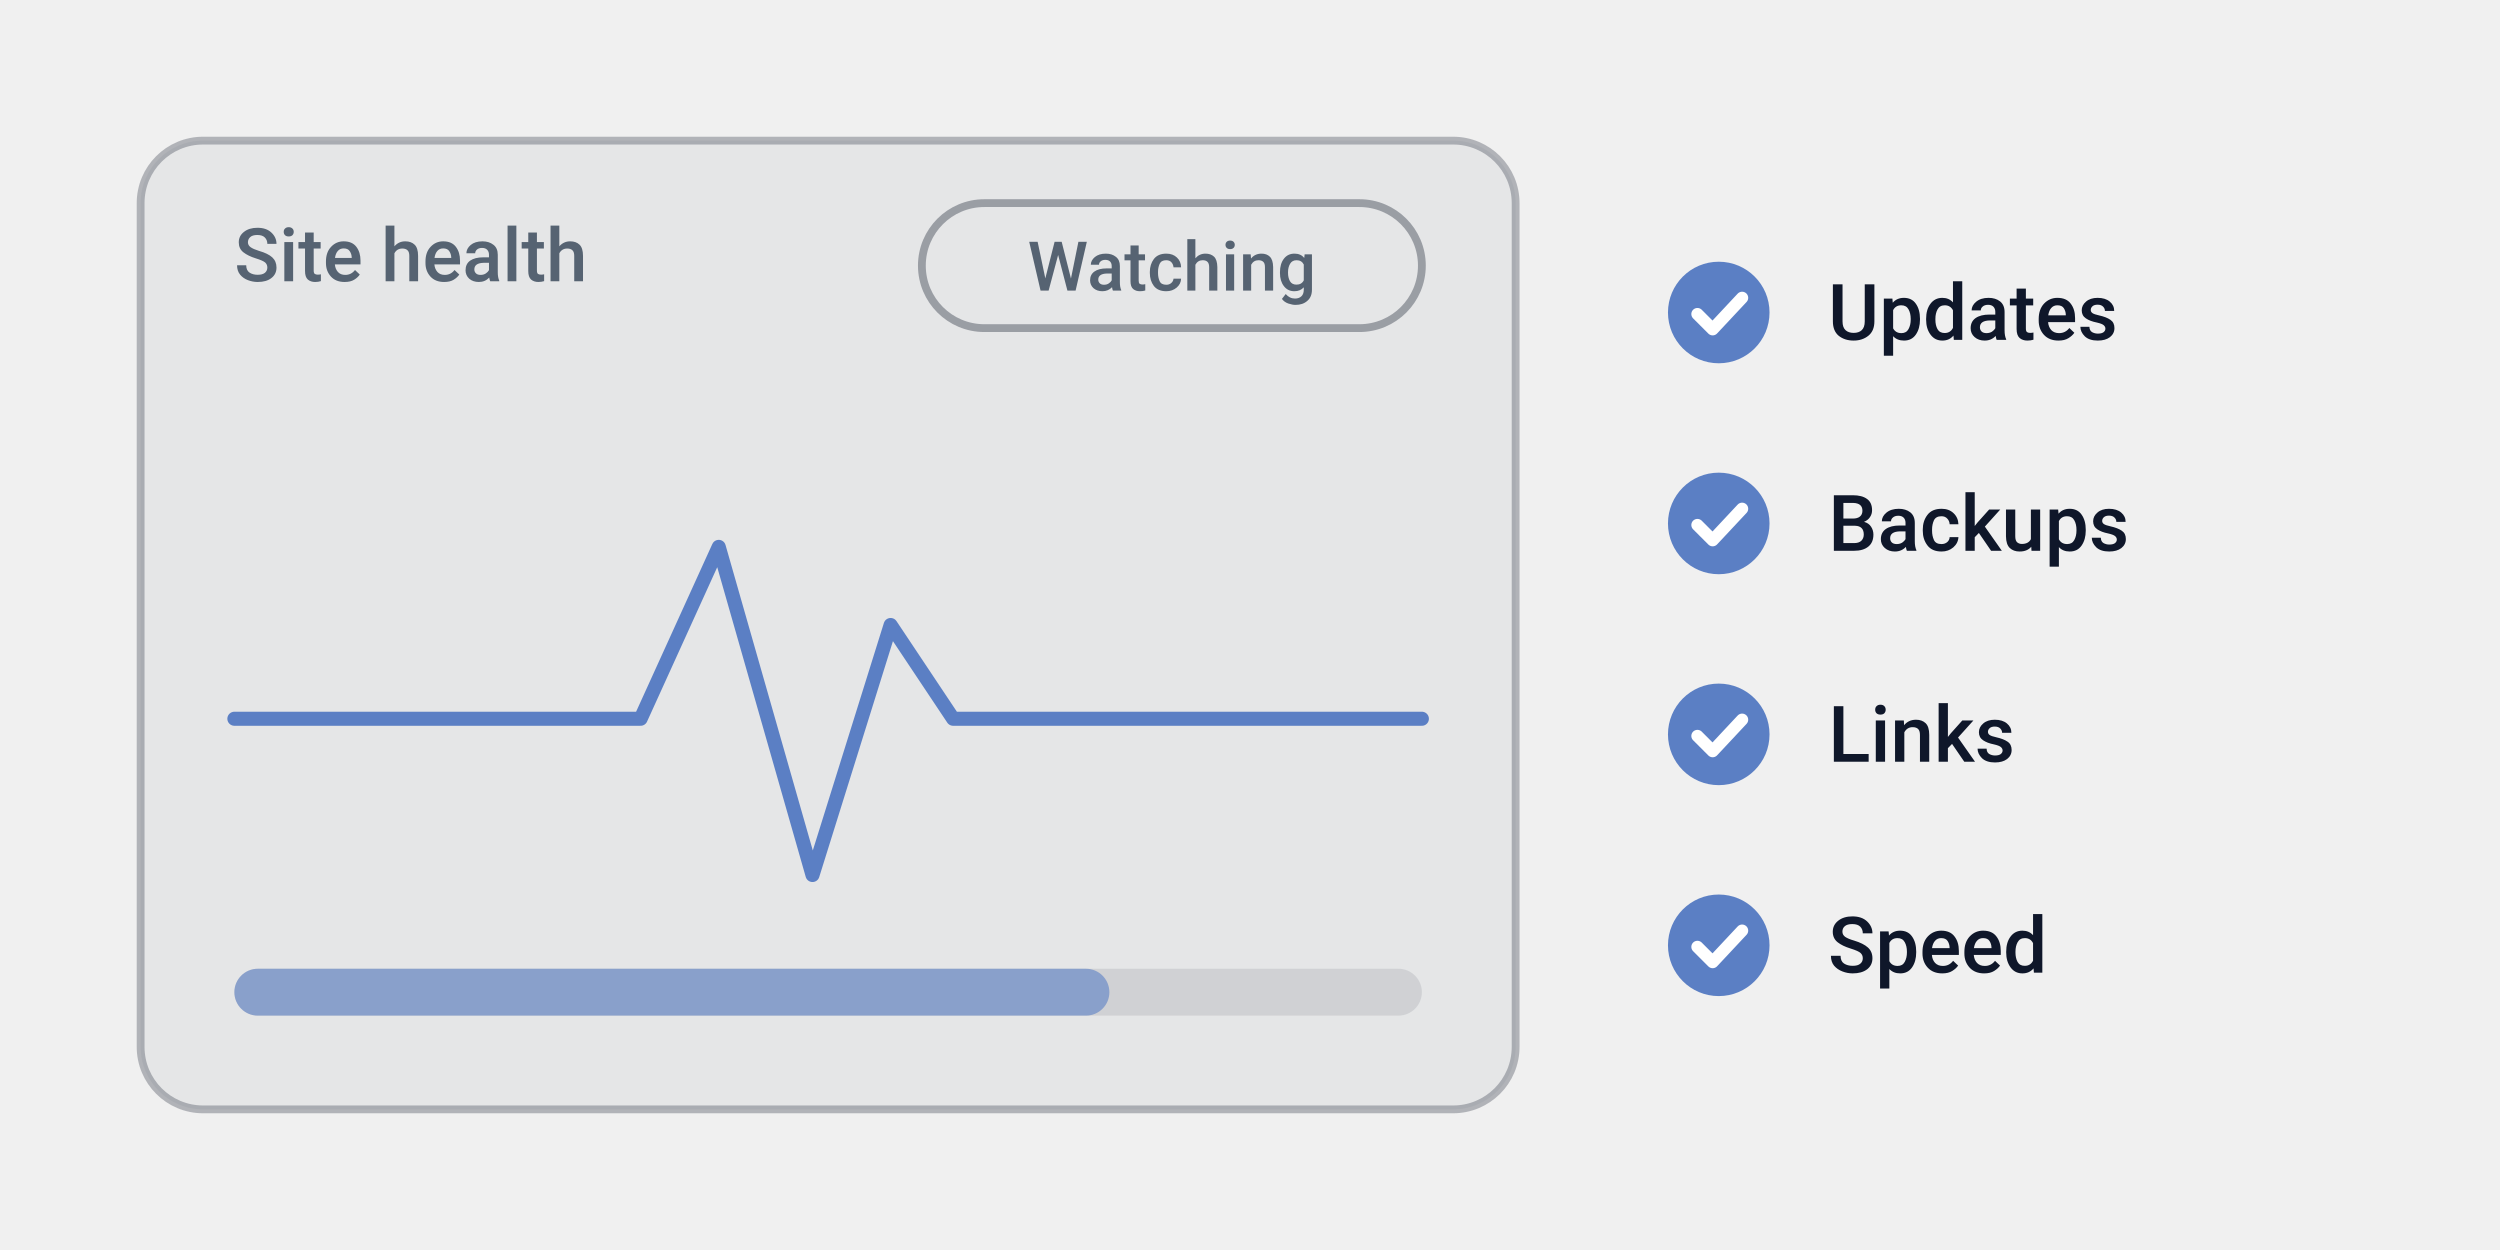
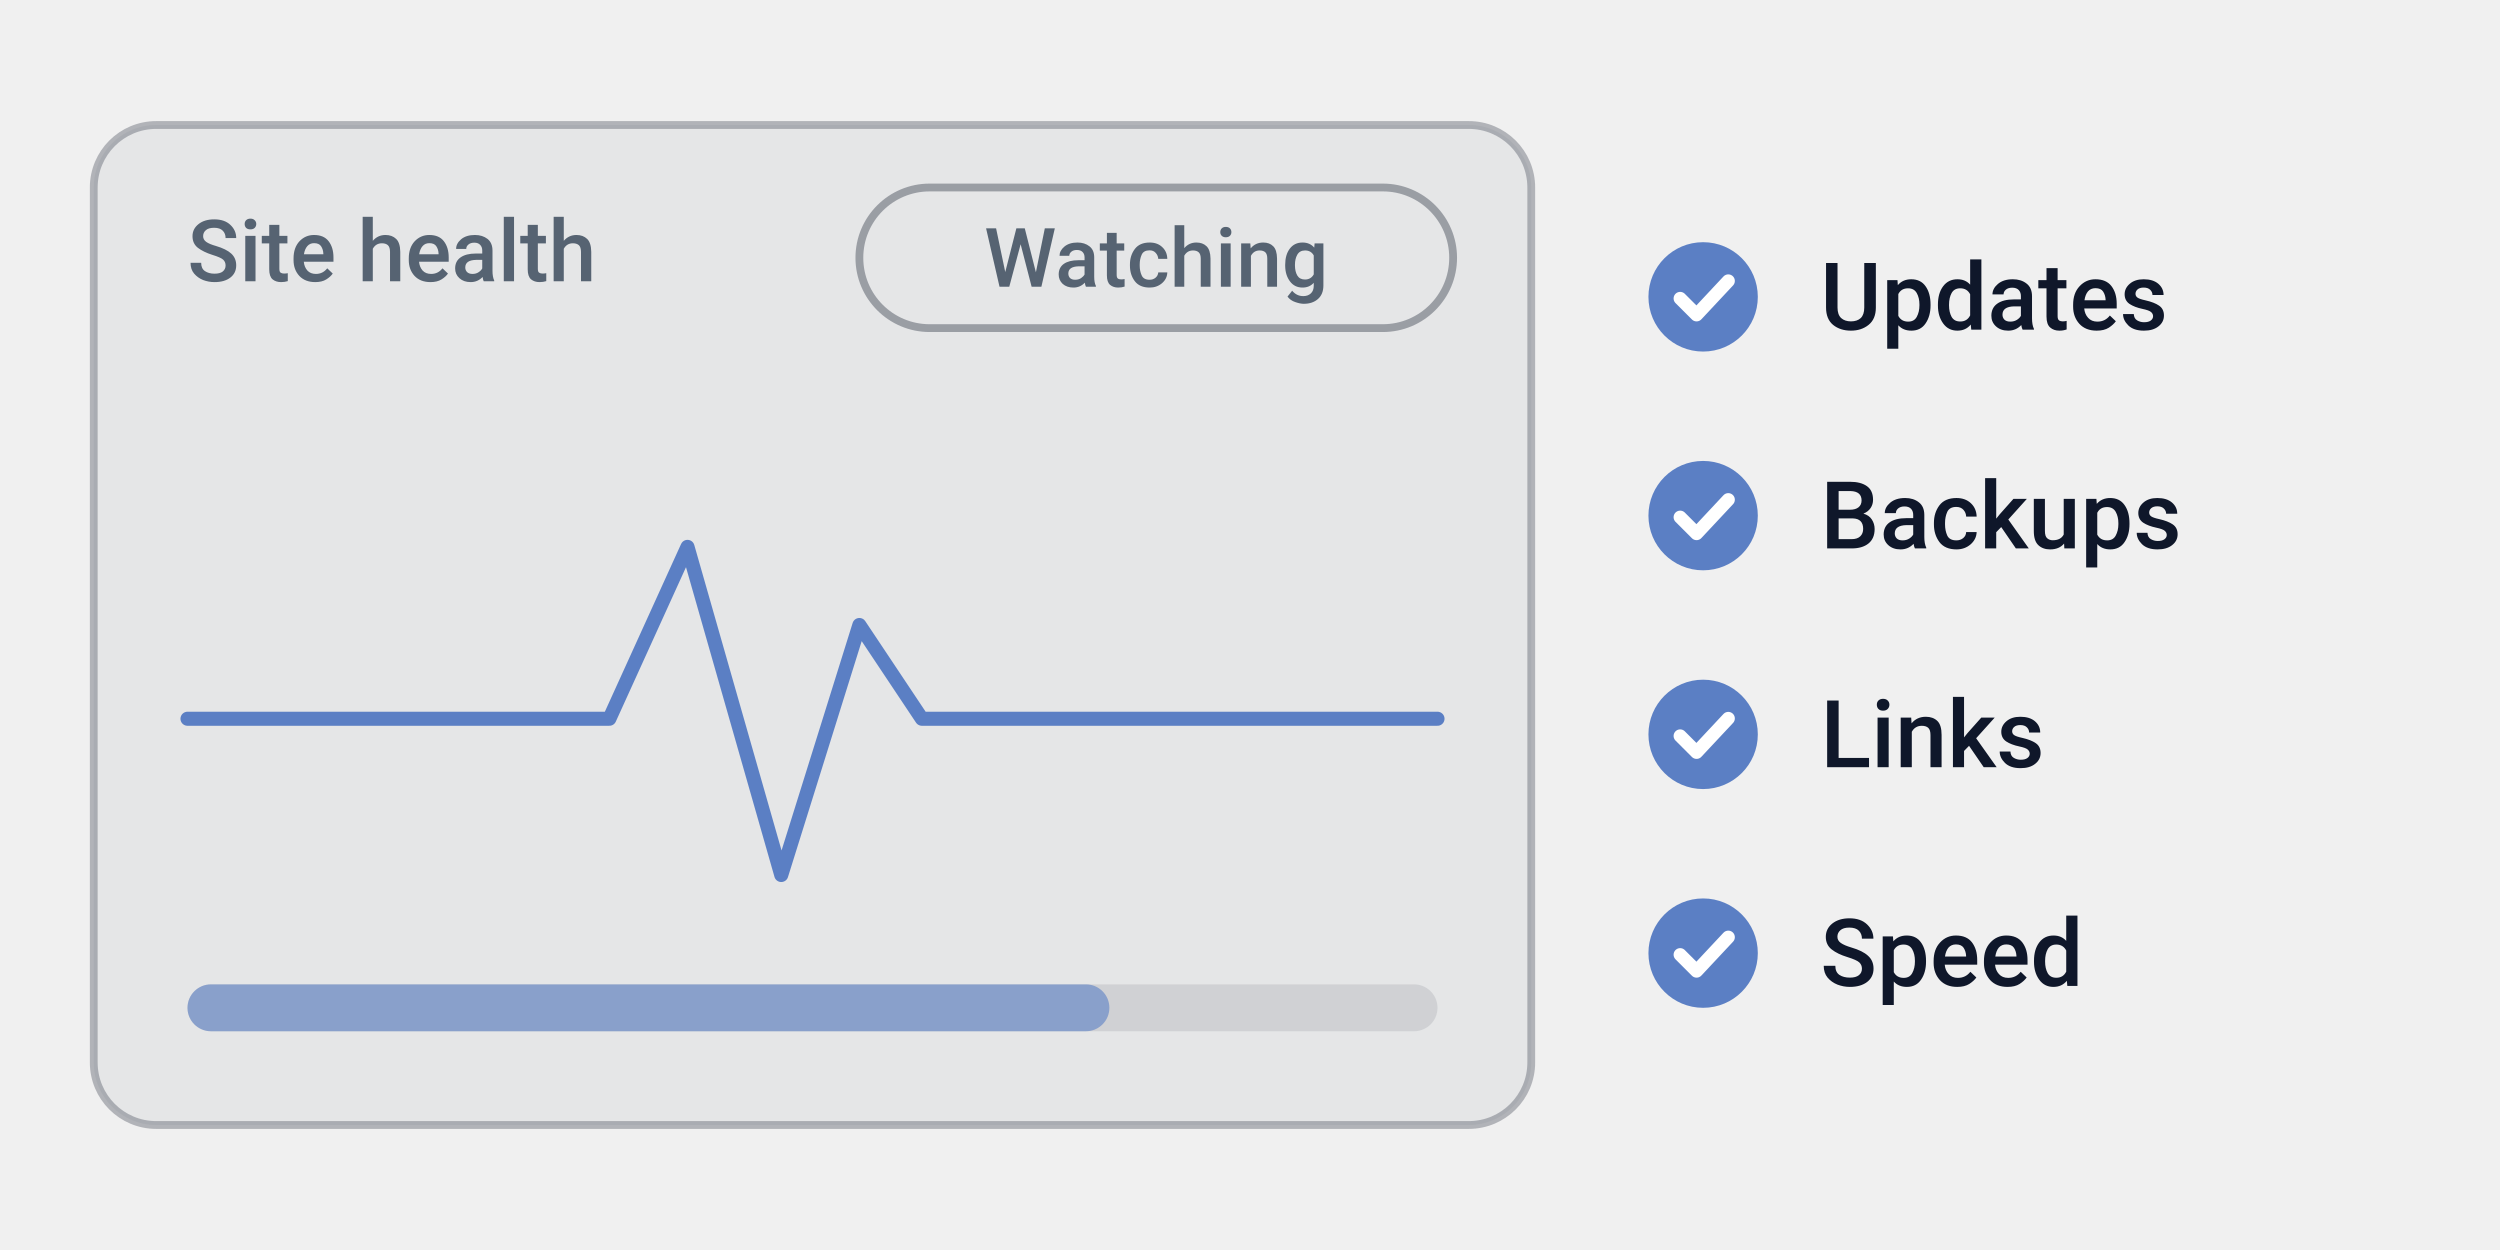
<svg xmlns="http://www.w3.org/2000/svg" width="320" height="160" viewBox="0 0 320 160" fill="none" stroke-linecap="round" stroke-linejoin="round">
-   <rect x="18" y="18" width="176" height="124" rx="8" fill="#0f172a" fill-opacity=".05" stroke="#0f172a" stroke-opacity=".28" />
-   <text x="30" y="36" font-family="ui-sans-serif, system-ui, -apple-system, 'Segoe UI', Roboto, Helvetica, Arial, sans-serif" font-size="9.5" font-weight="500" fill="#566372" text-anchor="start">Site health</text>
-   <path d="M30 92 H 82 L 92 70 L 104 112 L 114 80 L 122 92 H 182" stroke="#5b7fc4" stroke-opacity="1" stroke-width="1.8" />
-   <rect x="30" y="124" width="152" height="6" rx="3" fill="#0f172a" fill-opacity="0.1" />
-   <rect x="30" y="124" width="112" height="6" rx="3" fill="#5b7fc4" fill-opacity=".6" />
-   <rect x="118" y="26" width="64" height="16" rx="8" stroke="#0f172a" stroke-opacity=".35" />
-   <text x="150" y="37.2" font-family="ui-sans-serif, system-ui, -apple-system, 'Segoe UI', Roboto, Helvetica, Arial, sans-serif" font-size="8.8" font-weight="500" fill="#566372" text-anchor="middle">Watching</text>
-   <circle cx="220" cy="40" r="6.5" fill="#5b7fc4" />
-   <path d="M217.27 40.2l1.95 1.95 3.77 -4.03" stroke="#ffffff" stroke-width="1.56" />
-   <text x="234" y="43.5" font-family="ui-sans-serif, system-ui, -apple-system, 'Segoe UI', Roboto, Helvetica, Arial, sans-serif" font-size="10" font-weight="500" fill="#0f172a" text-anchor="start">Updates</text>
-   <circle cx="220" cy="67" r="6.5" fill="#5b7fc4" />
-   <path d="M217.27 67.2l1.95 1.95 3.77 -4.03" stroke="#ffffff" stroke-width="1.56" />
-   <text x="234" y="70.5" font-family="ui-sans-serif, system-ui, -apple-system, 'Segoe UI', Roboto, Helvetica, Arial, sans-serif" font-size="10" font-weight="500" fill="#0f172a" text-anchor="start">Backups</text>
-   <circle cx="220" cy="94" r="6.5" fill="#5b7fc4" />
-   <path d="M217.27 94.2l1.95 1.95 3.77 -4.03" stroke="#ffffff" stroke-width="1.56" />
-   <text x="234" y="97.5" font-family="ui-sans-serif, system-ui, -apple-system, 'Segoe UI', Roboto, Helvetica, Arial, sans-serif" font-size="10" font-weight="500" fill="#0f172a" text-anchor="start">Links</text>
-   <circle cx="220" cy="121" r="6.5" fill="#5b7fc4" />
-   <path d="M217.27 121.2l1.95 1.95 3.77 -4.03" stroke="#ffffff" stroke-width="1.56" />
-   <text x="234" y="124.5" font-family="ui-sans-serif, system-ui, -apple-system, 'Segoe UI', Roboto, Helvetica, Arial, sans-serif" font-size="10" font-weight="500" fill="#0f172a" text-anchor="start">Speed</text>
+   <rect x="12" y="16" width="184" height="128" rx="8" fill="#0f172a" fill-opacity=".05" stroke="#0f172a" stroke-opacity=".28" />
+   <text x="24" y="36" font-family="ui-sans-serif, system-ui, -apple-system, 'Segoe UI', Roboto, Helvetica, Arial, sans-serif" font-size="11" font-weight="500" fill="#566372" text-anchor="start">Site health</text>
+   <path d="M24 92 H 78 L 88 70 L 100 112 L 110 80 L 118 92 H 184" stroke="#5b7fc4" stroke-opacity="1" stroke-width="1.8" />
+   <rect x="24" y="126" width="160" height="6" rx="3" fill="#0f172a" fill-opacity="0.1" />
+   <rect x="24" y="126" width="118" height="6" rx="3" fill="#5b7fc4" fill-opacity=".6" />
+   <rect x="110" y="24" width="76" height="18" rx="9" stroke="#0f172a" stroke-opacity=".35" />
+   <text x="148" y="36.7" font-family="ui-sans-serif, system-ui, -apple-system, 'Segoe UI', Roboto, Helvetica, Arial, sans-serif" font-size="10.5" font-weight="500" fill="#566372" text-anchor="middle">Watching</text>
+   <circle cx="218" cy="38" r="7" fill="#5b7fc4" />
+   <path d="M215.06 38.2l2.1 2.1 4.06 -4.34" stroke="#ffffff" stroke-width="1.68" />
+   <text x="233" y="42.2" font-family="ui-sans-serif, system-ui, -apple-system, 'Segoe UI', Roboto, Helvetica, Arial, sans-serif" font-size="12" font-weight="500" fill="#0f172a" text-anchor="start">Updates</text>
+   <circle cx="218" cy="66" r="7" fill="#5b7fc4" />
+   <path d="M215.06 66.2l2.1 2.1 4.06 -4.34" stroke="#ffffff" stroke-width="1.68" />
+   <text x="233" y="70.2" font-family="ui-sans-serif, system-ui, -apple-system, 'Segoe UI', Roboto, Helvetica, Arial, sans-serif" font-size="12" font-weight="500" fill="#0f172a" text-anchor="start">Backups</text>
+   <circle cx="218" cy="94" r="7" fill="#5b7fc4" />
+   <path d="M215.06 94.2l2.1 2.1 4.06 -4.34" stroke="#ffffff" stroke-width="1.68" />
+   <text x="233" y="98.2" font-family="ui-sans-serif, system-ui, -apple-system, 'Segoe UI', Roboto, Helvetica, Arial, sans-serif" font-size="12" font-weight="500" fill="#0f172a" text-anchor="start">Links</text>
+   <circle cx="218" cy="122" r="7" fill="#5b7fc4" />
+   <path d="M215.06 122.2l2.1 2.1 4.06 -4.34" stroke="#ffffff" stroke-width="1.68" />
+   <text x="233" y="126.2" font-family="ui-sans-serif, system-ui, -apple-system, 'Segoe UI', Roboto, Helvetica, Arial, sans-serif" font-size="12" font-weight="500" fill="#0f172a" text-anchor="start">Speed</text>
</svg>
